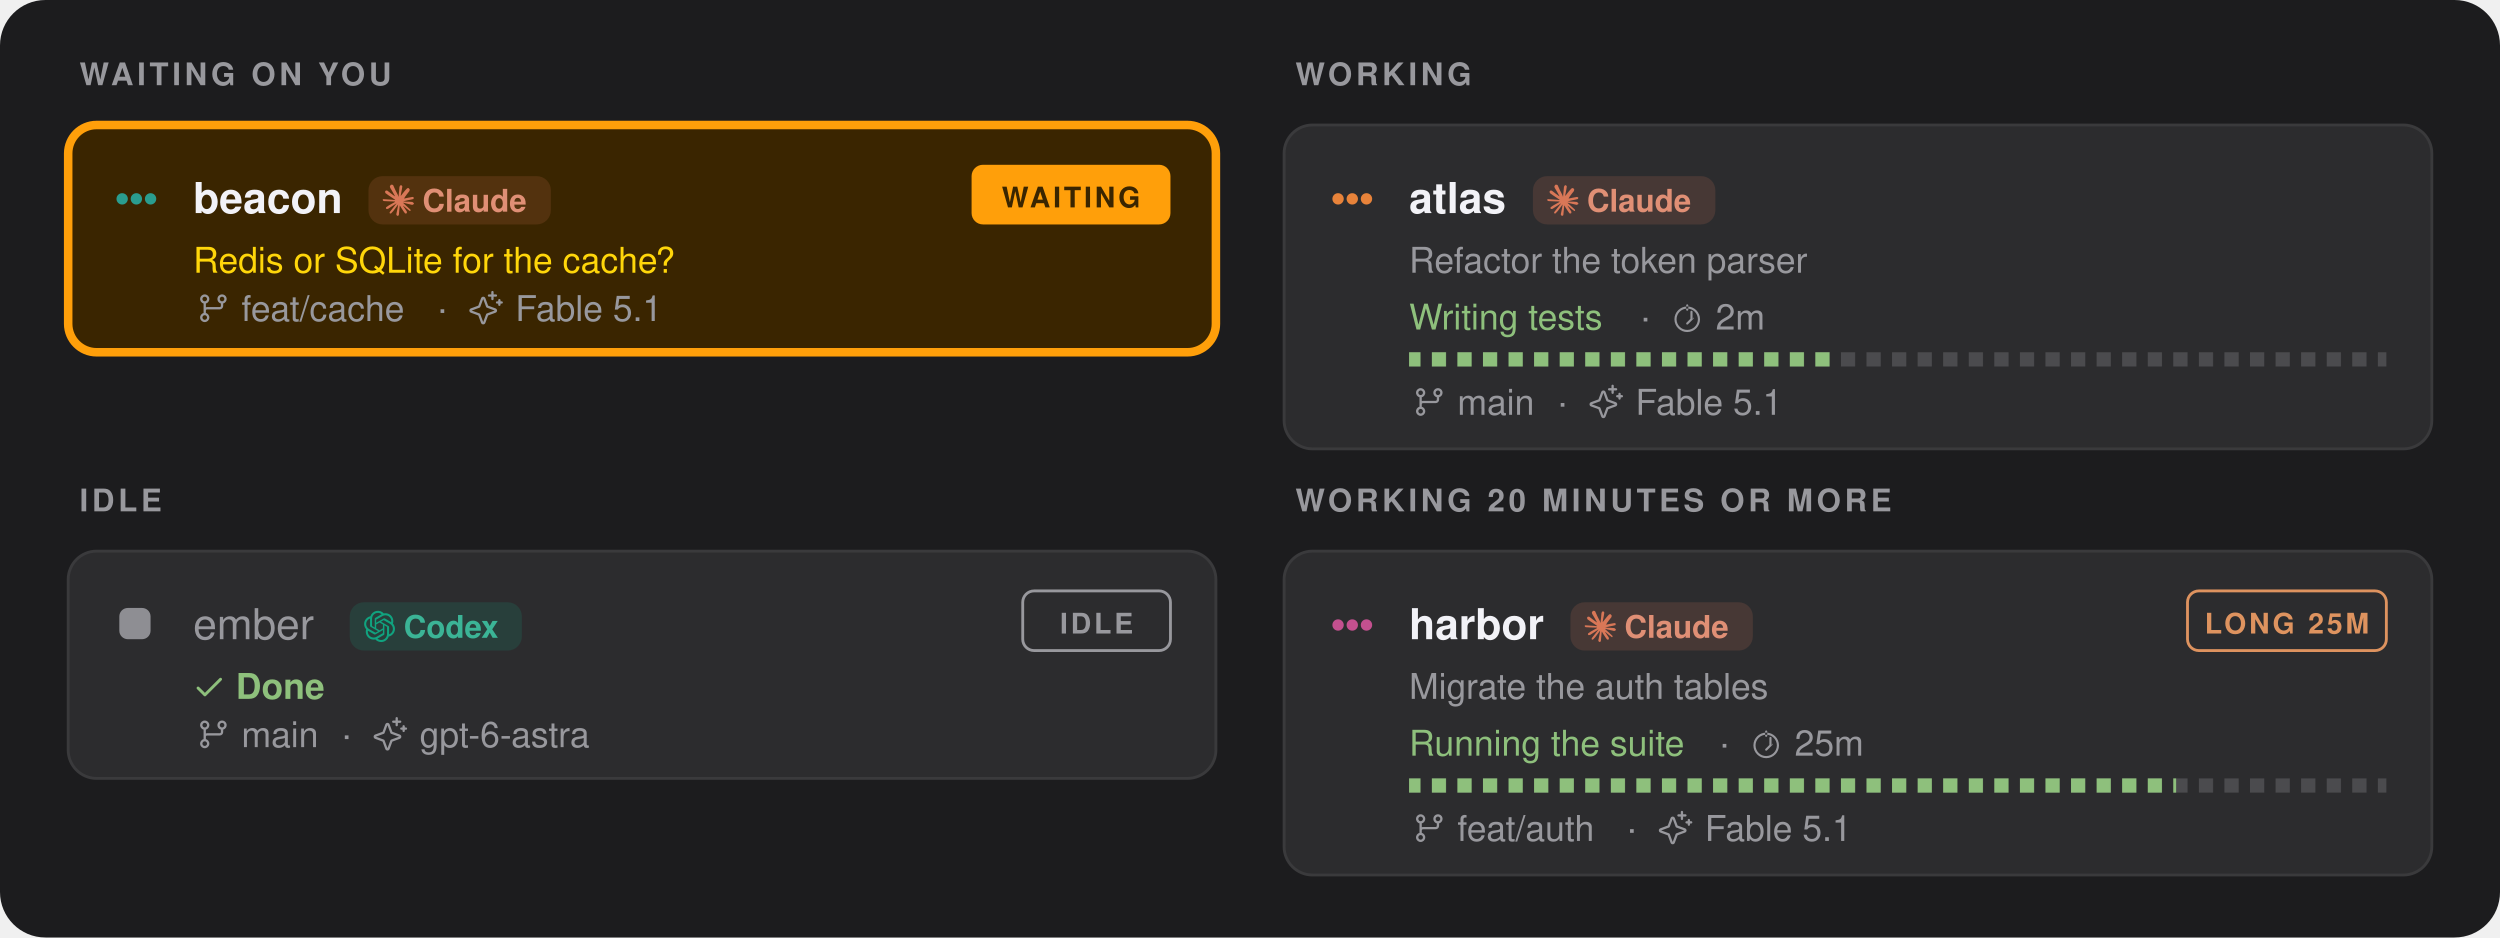
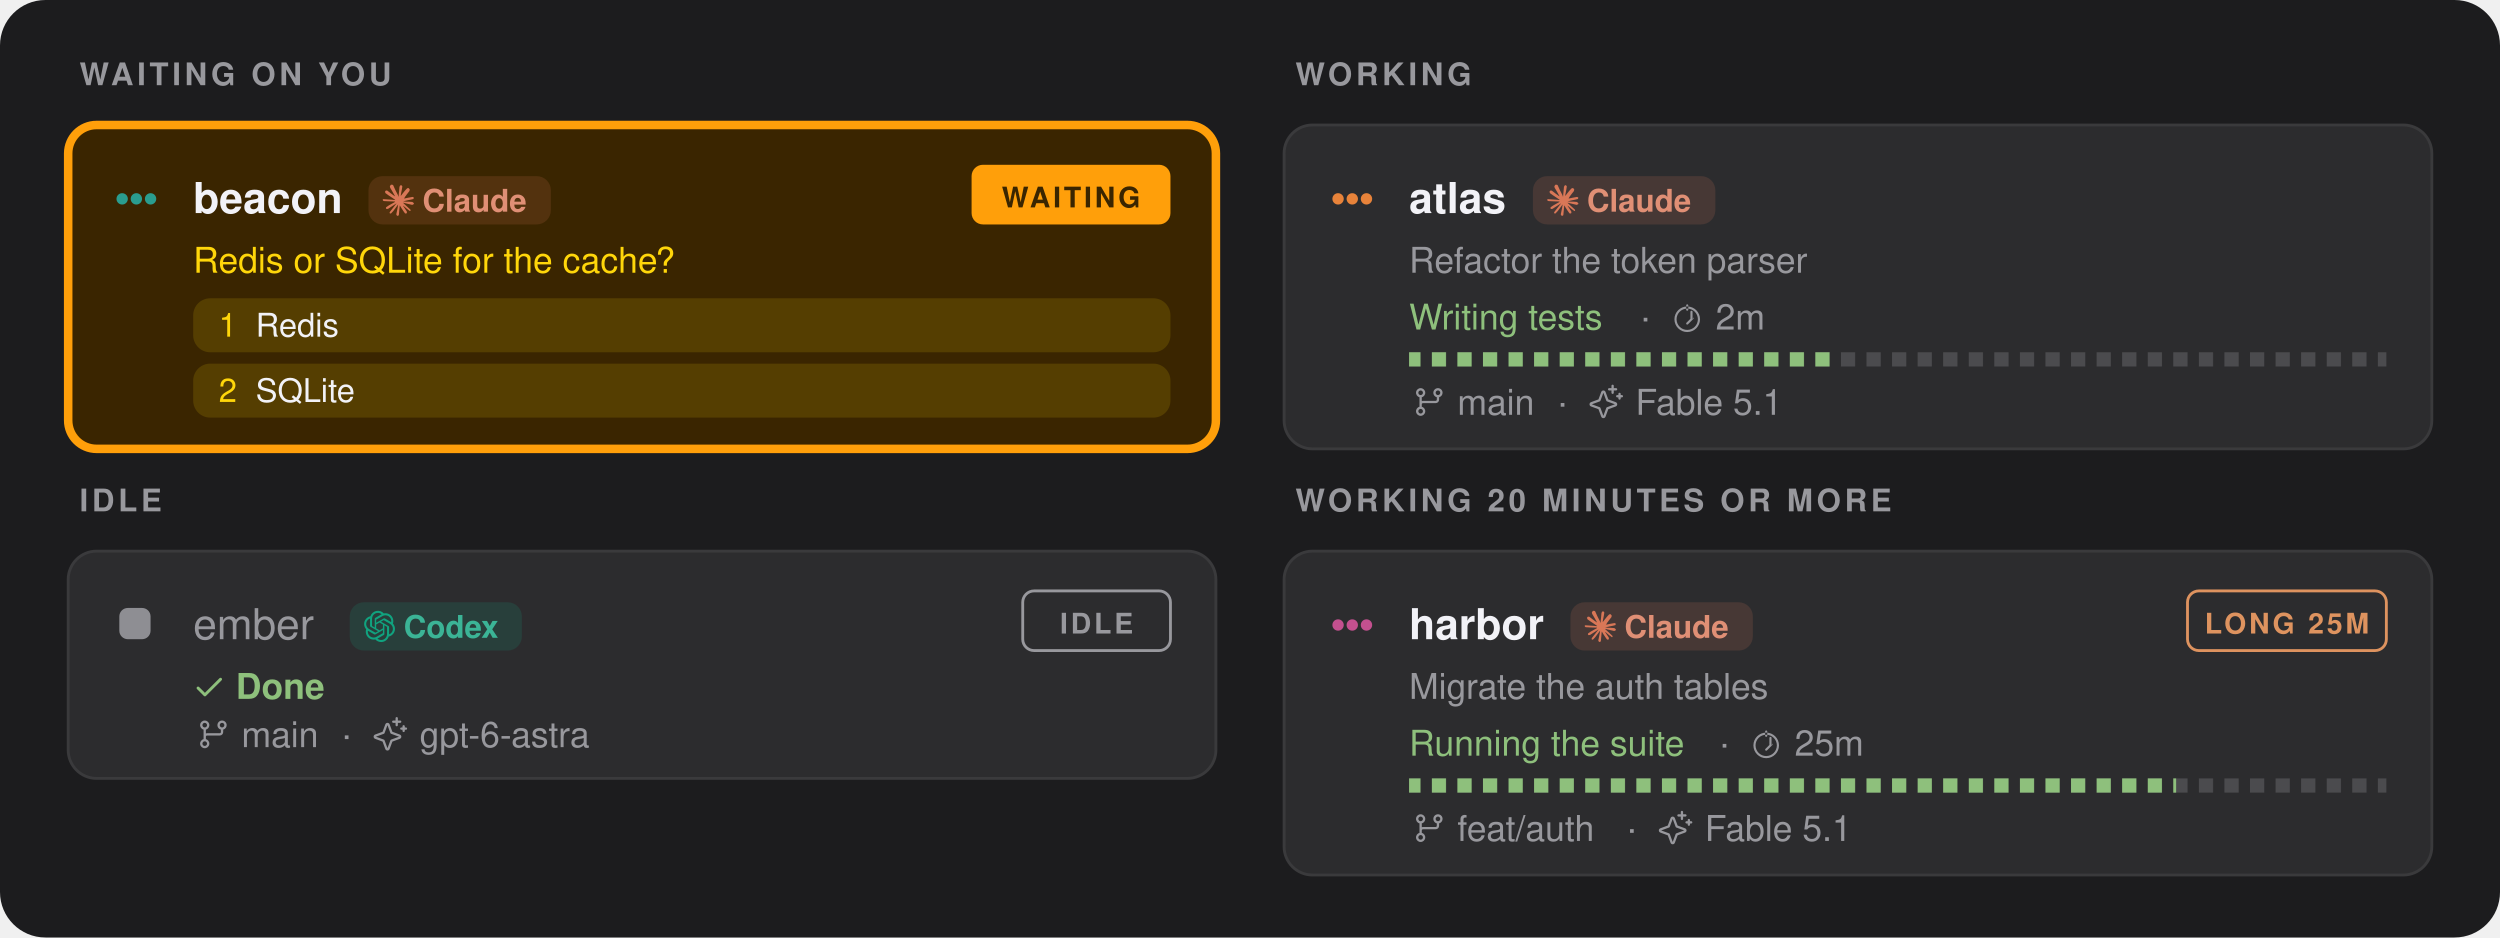
- <svg xmlns="http://www.w3.org/2000/svg" viewBox="0 0 880 330" width="880" role="img" aria-label="Four cards: one amber with a WAITING badge and its question, one at work with a report and ticks, one grey with an IDLE outline, and one at work for 25 minutes with a warm long badge">
+ <svg xmlns="http://www.w3.org/2000/svg" viewBox="0 0 880 330" width="880" role="img" aria-label="Four cards: one amber with a WAITING badge, its question and a button per answer, one at work with a report and ticks, one grey with an IDLE outline, and one at work for 25 minutes with a warm long badge">
  <defs>
    <pattern id="tickmask" width="9" height="5" patternUnits="userSpaceOnUse">
      <rect width="5" height="5" fill="#ffffff" />
    </pattern>
    <mask id="tick">
      <rect width="880" height="330" fill="url(#tickmask)" />
    </mask>
  </defs>
  <rect width="880" height="330" rx="16" fill="#1c1c1e" />
  <text x="28" y="30" fill="#98989d" font-size="11" font-weight="700" font-family="-apple-system, BlinkMacSystemFont, 'Segoe UI', Helvetica, Arial, sans-serif" letter-spacing="1.3">WAITING ON YOU</text>
-   <rect x="24" y="44" width="404" height="80" rx="10" fill="#3a2500" stroke="#ff9f0a" stroke-width="3" />
+   <rect x="24" y="44" width="404" height="114" rx="10" fill="#3a2500" stroke="#ff9f0a" stroke-width="3" />
  <circle cx="43" cy="70" r="2" fill="#2a9d8f">
    <animate attributeName="opacity" values="0.25;1;0.25" dur="1.4s" begin="0.00s" repeatCount="indefinite" />
  </circle>
  <circle cx="48" cy="70" r="2" fill="#2a9d8f">
    <animate attributeName="opacity" values="0.25;1;0.25" dur="1.4s" begin="0.18s" repeatCount="indefinite" />
  </circle>
  <circle cx="53" cy="70" r="2" fill="#2a9d8f">
    <animate attributeName="opacity" values="0.25;1;0.25" dur="1.4s" begin="0.36s" repeatCount="indefinite" />
  </circle>
  <text x="68" y="75" fill="#f2f2f7" font-size="15" font-weight="600" font-family="-apple-system, BlinkMacSystemFont, 'Segoe UI', Helvetica, Arial, sans-serif">beacon</text>
  <rect x="129.7" y="62" width="64.2" height="17" rx="5" fill="#d97757" opacity="0.16" />
  <g transform="translate(134.7,65) scale(0.4583)" fill="#d97757">
    <path d="m4.714 15.956 4.717-2.647.079-.231-.079-.128h-.231l-.789-.049-2.696-.073-2.337-.097-2.265-.121-.571-.121-.534-.704.055-.352.48-.322.686.061 1.518.103 2.277.158 1.651.097 2.447.255h.389l.055-.158-.134-.097-.103-.097L6.973 9.836l-2.55-1.688-1.336-.971-.723-.492-.364-.461-.158-1.008.656-.723.88.061.225.061.892.686 1.906 1.475 2.489 1.834.364.303.146-.103.018-.073-.164-.273-1.354-2.447-1.445-2.489-.643-1.032-.17-.619c-.061-.255-.103-.467-.103-.729L6.287.134 6.7 0l.996.134.419.364.619 1.415 1.002 2.228 1.554 3.03.455.898.243.832.091.255h.158v-.146l.128-1.706.237-2.095.231-2.696.079-.759.376-.911.747-.492.583.279.48.686-.067.443-.285 1.852-.559 2.902-.364 1.943h.212l.243-.243.984-1.305 1.651-2.064.729-.82.85-.905.546-.431h1.032l.759 1.129-.34 1.166-1.062 1.348-.88 1.141-1.263 1.7-.789 1.36.073.109.188-.018 2.853-.607 1.542-.279 1.84-.316.832.389.091.395-.328.807-1.967.486-2.307.461-3.436.814-.043.03.049.061 1.548.146.662.036h1.621l3.018.225.789.522.474.638-.079.486-1.214.619-1.639-.389-3.825-.911-1.311-.328h-.182v.109l1.093 1.069 2.003 1.809 2.507 2.331.128.577-.322.455-.34-.049-2.204-1.657-.85-.747-1.925-1.621h-.128v.17l.443.65 2.344 3.521.121 1.081-.17.352-.607.212-.668-.121-1.372-1.925L14.38 17.959l-1.141-1.943-.14.079-.674 7.255-.316.37-.729.279-.607-.461-.322-.747.322-1.475.389-1.925.316-1.53.285-1.9.17-.631-.012-.043-.14.018-1.433 1.967-2.18 2.945-1.724 1.846-.413.164-.716-.37.067-.662.401-.589 2.386-3.036 1.439-1.882.929-1.087-.006-.158h-.055l-6.338 4.116-1.129.146-.486-.455.061-.747.231-.243 1.906-1.311Z" />
  </g>
  <text x="148.7" y="74.5" fill="#e08f75" font-size="11" font-weight="600" font-family="-apple-system, BlinkMacSystemFont, 'Segoe UI', Helvetica, Arial, sans-serif">Claude</text>
  <text x="68" y="96" fill="#ffd60a" font-size="12.5" font-weight="400" font-family="-apple-system, BlinkMacSystemFont, 'Segoe UI', Helvetica, Arial, sans-serif">Redis or SQLite for the cache?</text>
-   <g transform="translate(68,102) scale(0.0508)" fill="#98989d">
-     <path d="M232,64a32,32,0,1,0-40,31v17a8,8,0,0,1-8,8H96a23.84,23.84,0,0,0-8,1.38V95a32,32,0,1,0-16,0v66a32,32,0,1,0,16,0V144a8,8,0,0,1,8-8h88a24,24,0,0,0,24-24V95A32.06,32.06,0,0,0,232,64ZM64,64A16,16,0,1,1,80,80,16,16,0,0,1,64,64ZM96,192a16,16,0,1,1-16-16A16,16,0,0,1,96,192ZM200,80a16,16,0,1,1,16-16A16,16,0,0,1,200,80Z" />
-   </g>
-   <text x="85" y="113" fill="#98989d" font-size="12.5" font-weight="400" font-family="-apple-system, BlinkMacSystemFont, 'Segoe UI', Helvetica, Arial, sans-serif">feat/cache</text>
-   <text x="153.7" y="113" fill="#98989d" font-size="12.5" font-weight="400" font-family="-apple-system, BlinkMacSystemFont, 'Segoe UI', Helvetica, Arial, sans-serif">·</text>
-   <g transform="translate(164.4,102) scale(0.0508)" fill="#98989d">
-     <path d="M197.58,129.06,146,110l-19-51.62a15.92,15.92,0,0,0-29.88,0L78,110l-51.62,19a15.92,15.92,0,0,0,0,29.88L78,178l19,51.62a15.92,15.92,0,0,0,29.88,0L146,178l51.62-19a15.92,15.92,0,0,0,0-29.88ZM137,164.22a8,8,0,0,0-4.74,4.74L112,223.85,91.78,169A8,8,0,0,0,87,164.22L32.15,144,87,123.78A8,8,0,0,0,91.78,119L112,64.15,132.22,119a8,8,0,0,0,4.74,4.74L191.85,144ZM144,40a8,8,0,0,1,8-8h16V16a8,8,0,0,1,16,0V32h16a8,8,0,0,1,0,16H184V64a8,8,0,0,1-16,0V48H152A8,8,0,0,1,144,40ZM248,88a8,8,0,0,1-8,8h-8v8a8,8,0,0,1-16,0V96h-8a8,8,0,0,1,0-16h8V72a8,8,0,0,1,16,0v8h8A8,8,0,0,1,248,88Z" />
-   </g>
-   <text x="181.4" y="113" fill="#98989d" font-size="12.5" font-weight="400" font-family="-apple-system, BlinkMacSystemFont, 'Segoe UI', Helvetica, Arial, sans-serif">Fable 5.1</text>
+   <rect x="68" y="105" width="344" height="19" rx="6" fill="#ffd60a" fill-opacity=".14" />
+   <text x="77" y="118.5" fill="#ffd60a" font-size="11.5" font-weight="500" font-family="-apple-system, BlinkMacSystemFont, 'Segoe UI', Helvetica, Arial, sans-serif">1</text>
+   <text x="90" y="118.5" fill="#f2f2f7" font-size="11.5" font-weight="500" font-family="-apple-system, BlinkMacSystemFont, 'Segoe UI', Helvetica, Arial, sans-serif">Redis</text>
+   <rect x="68" y="128" width="344" height="19" rx="6" fill="#ffd60a" fill-opacity=".14" />
+   <text x="77" y="141.5" fill="#ffd60a" font-size="11.5" font-weight="500" font-family="-apple-system, BlinkMacSystemFont, 'Segoe UI', Helvetica, Arial, sans-serif">2</text>
+   <text x="90" y="141.5" fill="#f2f2f7" font-size="11.5" font-weight="500" font-family="-apple-system, BlinkMacSystemFont, 'Segoe UI', Helvetica, Arial, sans-serif">SQLite</text>
  <g>
    <rect x="342" y="58" width="70" height="21" rx="4" fill="#ff9f0a" stroke="none" />
    <text x="377.0" y="73" fill="#3a2500" font-size="10" font-weight="700" letter-spacing="1" text-anchor="middle" font-family="-apple-system, BlinkMacSystemFont, 'Segoe UI', Helvetica, Arial, sans-serif">WAITING</text>
  </g>
  <text x="456" y="30" fill="#98989d" font-size="11" font-weight="700" font-family="-apple-system, BlinkMacSystemFont, 'Segoe UI', Helvetica, Arial, sans-serif" letter-spacing="1.3">WORKING</text>
  <rect x="452" y="44" width="404" height="114" rx="10" fill="#2c2c2e" stroke="#3a3a3c" />
  <circle cx="471" cy="70" r="2" fill="#e8833a">
    <animate attributeName="opacity" values="0.25;1;0.25" dur="1.4s" begin="0.00s" repeatCount="indefinite" />
  </circle>
  <circle cx="476" cy="70" r="2" fill="#e8833a">
    <animate attributeName="opacity" values="0.25;1;0.25" dur="1.4s" begin="0.18s" repeatCount="indefinite" />
  </circle>
  <circle cx="481" cy="70" r="2" fill="#e8833a">
    <animate attributeName="opacity" values="0.25;1;0.25" dur="1.4s" begin="0.36s" repeatCount="indefinite" />
  </circle>
  <text x="496" y="75" fill="#f2f2f7" font-size="15" font-weight="600" font-family="-apple-system, BlinkMacSystemFont, 'Segoe UI', Helvetica, Arial, sans-serif">atlas</text>
  <rect x="539.6" y="62" width="64.2" height="17" rx="5" fill="#d97757" opacity="0.16" />
  <g transform="translate(544.6,65) scale(0.4583)" fill="#d97757">
    <path d="m4.714 15.956 4.717-2.647.079-.231-.079-.128h-.231l-.789-.049-2.696-.073-2.337-.097-2.265-.121-.571-.121-.534-.704.055-.352.48-.322.686.061 1.518.103 2.277.158 1.651.097 2.447.255h.389l.055-.158-.134-.097-.103-.097L6.973 9.836l-2.55-1.688-1.336-.971-.723-.492-.364-.461-.158-1.008.656-.723.88.061.225.061.892.686 1.906 1.475 2.489 1.834.364.303.146-.103.018-.073-.164-.273-1.354-2.447-1.445-2.489-.643-1.032-.17-.619c-.061-.255-.103-.467-.103-.729L6.287.134 6.7 0l.996.134.419.364.619 1.415 1.002 2.228 1.554 3.03.455.898.243.832.091.255h.158v-.146l.128-1.706.237-2.095.231-2.696.079-.759.376-.911.747-.492.583.279.48.686-.067.443-.285 1.852-.559 2.902-.364 1.943h.212l.243-.243.984-1.305 1.651-2.064.729-.82.85-.905.546-.431h1.032l.759 1.129-.34 1.166-1.062 1.348-.88 1.141-1.263 1.7-.789 1.36.073.109.188-.018 2.853-.607 1.542-.279 1.84-.316.832.389.091.395-.328.807-1.967.486-2.307.461-3.436.814-.043.03.049.061 1.548.146.662.036h1.621l3.018.225.789.522.474.638-.079.486-1.214.619-1.639-.389-3.825-.911-1.311-.328h-.182v.109l1.093 1.069 2.003 1.809 2.507 2.331.128.577-.322.455-.34-.049-2.204-1.657-.85-.747-1.925-1.621h-.128v.17l.443.65 2.344 3.521.121 1.081-.17.352-.607.212-.668-.121-1.372-1.925L14.38 17.959l-1.141-1.943-.14.079-.674 7.255-.316.37-.729.279-.607-.461-.322-.747.322-1.475.389-1.925.316-1.53.285-1.9.17-.631-.012-.043-.14.018-1.433 1.967-2.18 2.945-1.724 1.846-.413.164-.716-.37.067-.662.401-.589 2.386-3.036 1.439-1.882.929-1.087-.006-.158h-.055l-6.338 4.116-1.129.146-.486-.455.061-.747.231-.243 1.906-1.311Z" />
  </g>
  <text x="558.6" y="74.5" fill="#e08f75" font-size="11" font-weight="600" font-family="-apple-system, BlinkMacSystemFont, 'Segoe UI', Helvetica, Arial, sans-serif">Claude</text>
  <text x="496" y="96" fill="#98989d" font-size="12.5" font-weight="400" font-family="-apple-system, BlinkMacSystemFont, 'Segoe UI', Helvetica, Arial, sans-serif">Refactor the token parser</text>
  <text x="496" y="116" fill="#8ec07c" font-size="12.5" font-weight="400" font-family="-apple-system, BlinkMacSystemFont, 'Segoe UI', Helvetica, Arial, sans-serif">Writing tests</text>
  <text x="577.2" y="116" fill="#98989d" font-size="12.5" font-weight="400" font-family="-apple-system, BlinkMacSystemFont, 'Segoe UI', Helvetica, Arial, sans-serif">·</text>
  <g transform="translate(587.9,106) scale(0.0469)" fill="#98989d">
    <path d="M128,40a96,96,0,1,0,96,96A96.11,96.11,0,0,0,128,40Zm0,176a80,80,0,1,1,80-80A80.09,80.09,0,0,1,128,216Zm45.66-93.66a8,8,0,0,1,0,11.32l-40,40a8,8,0,0,1-11.32-11.32L152,132.69V80a8,8,0,0,1,16,0v58.34ZM128,72a8,8,0,0,1-8-8V32a8,8,0,0,1,16,0V64A8,8,0,0,1,128,72Z" />
  </g>
  <text x="603.9" y="116" fill="#98989d" font-size="12.5" font-weight="400" font-family="-apple-system, BlinkMacSystemFont, 'Segoe UI', Helvetica, Arial, sans-serif">2m</text>
  <g mask="url(#tick)">
    <rect x="496" y="124" width="344" height="5" fill="#f2f2f7" opacity="0.16" />
    <rect x="496" y="124" width="150" height="5" fill="#8ec07c" />
  </g>
  <g transform="translate(496,135) scale(0.0508)" fill="#98989d">
    <path d="M232,64a32,32,0,1,0-40,31v17a8,8,0,0,1-8,8H96a23.84,23.84,0,0,0-8,1.38V95a32,32,0,1,0-16,0v66a32,32,0,1,0,16,0V144a8,8,0,0,1,8-8h88a24,24,0,0,0,24-24V95A32.06,32.06,0,0,0,232,64ZM64,64A16,16,0,1,1,80,80,16,16,0,0,1,64,64ZM96,192a16,16,0,1,1-16-16A16,16,0,0,1,96,192ZM200,80a16,16,0,1,1,16-16A16,16,0,0,1,200,80Z" />
  </g>
  <text x="513" y="146" fill="#98989d" font-size="12.5" font-weight="400" font-family="-apple-system, BlinkMacSystemFont, 'Segoe UI', Helvetica, Arial, sans-serif">main</text>
  <text x="548.0" y="146" fill="#98989d" font-size="12.5" font-weight="400" font-family="-apple-system, BlinkMacSystemFont, 'Segoe UI', Helvetica, Arial, sans-serif">·</text>
  <g transform="translate(558.7,135) scale(0.0508)" fill="#98989d">
    <path d="M197.58,129.06,146,110l-19-51.62a15.92,15.92,0,0,0-29.88,0L78,110l-51.62,19a15.92,15.92,0,0,0,0,29.88L78,178l19,51.62a15.92,15.92,0,0,0,29.88,0L146,178l51.62-19a15.92,15.92,0,0,0,0-29.88ZM137,164.22a8,8,0,0,0-4.74,4.74L112,223.85,91.78,169A8,8,0,0,0,87,164.22L32.15,144,87,123.78A8,8,0,0,0,91.78,119L112,64.15,132.22,119a8,8,0,0,0,4.74,4.74L191.85,144ZM144,40a8,8,0,0,1,8-8h16V16a8,8,0,0,1,16,0V32h16a8,8,0,0,1,0,16H184V64a8,8,0,0,1-16,0V48H152A8,8,0,0,1,144,40ZM248,88a8,8,0,0,1-8,8h-8v8a8,8,0,0,1-16,0V96h-8a8,8,0,0,1,0-16h8V72a8,8,0,0,1,16,0v8h8A8,8,0,0,1,248,88Z" />
  </g>
  <text x="575.7" y="146" fill="#98989d" font-size="12.5" font-weight="400" font-family="-apple-system, BlinkMacSystemFont, 'Segoe UI', Helvetica, Arial, sans-serif">Fable 5.1</text>
  <text x="28" y="180" fill="#98989d" font-size="11" font-weight="700" font-family="-apple-system, BlinkMacSystemFont, 'Segoe UI', Helvetica, Arial, sans-serif" letter-spacing="1.3">IDLE</text>
  <rect x="24" y="194" width="404" height="80" rx="10" fill="#2c2c2e" stroke="#3a3a3c" />
  <rect x="42" y="214" width="11" height="11" rx="3" fill="#8e8e93" />
  <text x="68" y="225" fill="#98989d" font-size="15" font-weight="500" font-family="-apple-system, BlinkMacSystemFont, 'Segoe UI', Helvetica, Arial, sans-serif">ember</text>
  <rect x="123.1" y="212" width="60.6" height="17" rx="5" fill="#10a37f" opacity="0.16" />
  <g transform="translate(128.1,215) scale(0.4583)" fill="#10a37f">
    <path d="M22.282 9.821a5.985 5.985 0 0 0-.516-4.911 6.046 6.046 0 0 0-6.51-2.9A6.065 6.065 0 0 0 4.981 4.182a5.985 5.985 0 0 0-3.998 2.9 6.046 6.046 0 0 0 .743 7.097 5.98 5.98 0 0 0 .511 4.911 6.051 6.051 0 0 0 6.515 2.9A5.985 5.985 0 0 0 13.26 24a6.056 6.056 0 0 0 5.772-4.206 5.989 5.989 0 0 0 3.998-2.9 6.056 6.056 0 0 0-.748-7.073zm-9.022 12.608a4.476 4.476 0 0 1-2.876-1.041l.142-.08 4.778-2.758a.795.795 0 0 0 .393-.681v-6.737l2.02 1.169a.071.071 0 0 1 .038.052v5.583a4.504 4.504 0 0 1-4.495 4.494zm-9.661-4.125a4.471 4.471 0 0 1-.535-3.014l.142.085 4.783 2.758a.771.771 0 0 0 .781 0l5.843-3.369v2.332a.08.08 0 0 1-.033.061L9.74 19.95a4.499 4.499 0 0 1-6.141-1.646zM2.341 7.896a4.485 4.485 0 0 1 2.365-1.973V11.6a.766.766 0 0 0 .388.676l5.814 3.354-2.02 1.169a.076.076 0 0 1-.071 0l-4.83-2.787A4.504 4.504 0 0 1 2.341 7.872zm16.596 3.856L13.104 8.364 15.119 7.2a.076.076 0 0 1 .071 0l4.83 2.791a4.494 4.494 0 0 1-.676 8.104v-5.677a.79.79 0 0 0-.407-.667zm2.011-3.023l-.142-.085-4.774-2.782a.776.776 0 0 0-.785 0L9.409 9.23V6.897a.066.066 0 0 1 .028-.061l4.83-2.787a4.499 4.499 0 0 1 6.68 4.66zM8.306 12.863l-2.02-1.164a.08.08 0 0 1-.038-.057V6.074a4.499 4.499 0 0 1 7.376-3.454l-.142.081L8.704 5.459a.795.795 0 0 0-.393.681zm1.098-2.365l2.602-1.5 2.607 1.5v2.999l-2.597 1.5-2.607-1.5Z" />
  </g>
  <text x="142.1" y="224.5" fill="#3bb496" font-size="11" font-weight="600" font-family="-apple-system, BlinkMacSystemFont, 'Segoe UI', Helvetica, Arial, sans-serif">Codex</text>
  <g transform="translate(68,236) scale(0.043)" fill="#8ec07c">
    <path d="M232.49,80.49l-128,128a12,12,0,0,1-17,0l-56-56a12,12,0,1,1,17-17L96,183,215.51,63.51a12,12,0,0,1,17,17Z" />
  </g>
  <text x="83" y="246" fill="#8ec07c" font-size="12.5" font-weight="600" font-family="-apple-system, BlinkMacSystemFont, 'Segoe UI', Helvetica, Arial, sans-serif">Done</text>
  <g transform="translate(68,252) scale(0.0508)" fill="#98989d">
    <path d="M232,64a32,32,0,1,0-40,31v17a8,8,0,0,1-8,8H96a23.84,23.84,0,0,0-8,1.38V95a32,32,0,1,0-16,0v66a32,32,0,1,0,16,0V144a8,8,0,0,1,8-8h88a24,24,0,0,0,24-24V95A32.06,32.06,0,0,0,232,64ZM64,64A16,16,0,1,1,80,80,16,16,0,0,1,64,64ZM96,192a16,16,0,1,1-16-16A16,16,0,0,1,96,192ZM200,80a16,16,0,1,1,16-16A16,16,0,0,1,200,80Z" />
  </g>
  <text x="85" y="263" fill="#98989d" font-size="12.5" font-weight="400" font-family="-apple-system, BlinkMacSystemFont, 'Segoe UI', Helvetica, Arial, sans-serif">main</text>
  <text x="120.0" y="263" fill="#98989d" font-size="12.5" font-weight="400" font-family="-apple-system, BlinkMacSystemFont, 'Segoe UI', Helvetica, Arial, sans-serif">·</text>
  <g transform="translate(130.7,252) scale(0.0508)" fill="#98989d">
    <path d="M197.58,129.06,146,110l-19-51.62a15.92,15.92,0,0,0-29.88,0L78,110l-51.62,19a15.92,15.92,0,0,0,0,29.88L78,178l19,51.62a15.92,15.92,0,0,0,29.88,0L146,178l51.62-19a15.92,15.92,0,0,0,0-29.88ZM137,164.22a8,8,0,0,0-4.74,4.74L112,223.85,91.78,169A8,8,0,0,0,87,164.22L32.15,144,87,123.78A8,8,0,0,0,91.78,119L112,64.15,132.22,119a8,8,0,0,0,4.74,4.74L191.85,144ZM144,40a8,8,0,0,1,8-8h16V16a8,8,0,0,1,16,0V32h16a8,8,0,0,1,0,16H184V64a8,8,0,0,1-16,0V48H152A8,8,0,0,1,144,40ZM248,88a8,8,0,0,1-8,8h-8v8a8,8,0,0,1-16,0V96h-8a8,8,0,0,1,0-16h8V72a8,8,0,0,1,16,0v8h8A8,8,0,0,1,248,88Z" />
  </g>
  <text x="147.7" y="263" fill="#98989d" font-size="12.5" font-weight="400" font-family="-apple-system, BlinkMacSystemFont, 'Segoe UI', Helvetica, Arial, sans-serif">gpt-6-astra</text>
  <g>
    <rect x="360" y="208" width="52" height="21" rx="4" fill="none" stroke="#98989d" />
    <text x="386.0" y="223" fill="#98989d" font-size="10" font-weight="700" letter-spacing="1" text-anchor="middle" font-family="-apple-system, BlinkMacSystemFont, 'Segoe UI', Helvetica, Arial, sans-serif">IDLE</text>
  </g>
  <text x="456" y="180" fill="#98989d" font-size="11" font-weight="700" font-family="-apple-system, BlinkMacSystemFont, 'Segoe UI', Helvetica, Arial, sans-serif" letter-spacing="1.3">WORKING 20 MINUTES OR MORE</text>
  <rect x="452" y="194" width="404" height="114" rx="10" fill="#2c2c2e" stroke="#3a3a3c" />
  <circle cx="471" cy="220" r="2" fill="#c4508f">
    <animate attributeName="opacity" values="0.25;1;0.25" dur="1.4s" begin="0.00s" repeatCount="indefinite" />
  </circle>
  <circle cx="476" cy="220" r="2" fill="#c4508f">
    <animate attributeName="opacity" values="0.25;1;0.25" dur="1.4s" begin="0.18s" repeatCount="indefinite" />
  </circle>
  <circle cx="481" cy="220" r="2" fill="#c4508f">
    <animate attributeName="opacity" values="0.25;1;0.25" dur="1.4s" begin="0.36s" repeatCount="indefinite" />
  </circle>
  <text x="496" y="225" fill="#f2f2f7" font-size="15" font-weight="600" font-family="-apple-system, BlinkMacSystemFont, 'Segoe UI', Helvetica, Arial, sans-serif">harbor</text>
  <rect x="552.8" y="212" width="64.2" height="17" rx="5" fill="#d97757" opacity="0.16" />
  <g transform="translate(557.8,215) scale(0.4583)" fill="#d97757">
    <path d="m4.714 15.956 4.717-2.647.079-.231-.079-.128h-.231l-.789-.049-2.696-.073-2.337-.097-2.265-.121-.571-.121-.534-.704.055-.352.48-.322.686.061 1.518.103 2.277.158 1.651.097 2.447.255h.389l.055-.158-.134-.097-.103-.097L6.973 9.836l-2.55-1.688-1.336-.971-.723-.492-.364-.461-.158-1.008.656-.723.88.061.225.061.892.686 1.906 1.475 2.489 1.834.364.303.146-.103.018-.073-.164-.273-1.354-2.447-1.445-2.489-.643-1.032-.17-.619c-.061-.255-.103-.467-.103-.729L6.287.134 6.7 0l.996.134.419.364.619 1.415 1.002 2.228 1.554 3.03.455.898.243.832.091.255h.158v-.146l.128-1.706.237-2.095.231-2.696.079-.759.376-.911.747-.492.583.279.48.686-.067.443-.285 1.852-.559 2.902-.364 1.943h.212l.243-.243.984-1.305 1.651-2.064.729-.82.85-.905.546-.431h1.032l.759 1.129-.34 1.166-1.062 1.348-.88 1.141-1.263 1.7-.789 1.36.073.109.188-.018 2.853-.607 1.542-.279 1.84-.316.832.389.091.395-.328.807-1.967.486-2.307.461-3.436.814-.043.03.049.061 1.548.146.662.036h1.621l3.018.225.789.522.474.638-.079.486-1.214.619-1.639-.389-3.825-.911-1.311-.328h-.182v.109l1.093 1.069 2.003 1.809 2.507 2.331.128.577-.322.455-.34-.049-2.204-1.657-.85-.747-1.925-1.621h-.128v.17l.443.65 2.344 3.521.121 1.081-.17.352-.607.212-.668-.121-1.372-1.925L14.38 17.959l-1.141-1.943-.14.079-.674 7.255-.316.37-.729.279-.607-.461-.322-.747.322-1.475.389-1.925.316-1.53.285-1.9.17-.631-.012-.043-.14.018-1.433 1.967-2.18 2.945-1.724 1.846-.413.164-.716-.37.067-.662.401-.589 2.386-3.036 1.439-1.882.929-1.087-.006-.158h-.055l-6.338 4.116-1.129.146-.486-.455.061-.747.231-.243 1.906-1.311Z" />
  </g>
  <text x="571.8" y="224.5" fill="#e08f75" font-size="11" font-weight="600" font-family="-apple-system, BlinkMacSystemFont, 'Segoe UI', Helvetica, Arial, sans-serif">Claude</text>
  <text x="496" y="246" fill="#98989d" font-size="12.5" font-weight="400" font-family="-apple-system, BlinkMacSystemFont, 'Segoe UI', Helvetica, Arial, sans-serif">Migrate the auth tables</text>
  <text x="496" y="266" fill="#8ec07c" font-size="12.5" font-weight="400" font-family="-apple-system, BlinkMacSystemFont, 'Segoe UI', Helvetica, Arial, sans-serif">Running the suite</text>
  <text x="605.0" y="266" fill="#98989d" font-size="12.5" font-weight="400" font-family="-apple-system, BlinkMacSystemFont, 'Segoe UI', Helvetica, Arial, sans-serif">·</text>
  <g transform="translate(615.7,256) scale(0.0469)" fill="#98989d">
    <path d="M128,40a96,96,0,1,0,96,96A96.11,96.11,0,0,0,128,40Zm0,176a80,80,0,1,1,80-80A80.09,80.09,0,0,1,128,216Zm45.66-93.66a8,8,0,0,1,0,11.32l-40,40a8,8,0,0,1-11.32-11.32L152,132.69V80a8,8,0,0,1,16,0v58.34ZM128,72a8,8,0,0,1-8-8V32a8,8,0,0,1,16,0V64A8,8,0,0,1,128,72Z" />
  </g>
  <text x="631.7" y="266" fill="#98989d" font-size="12.5" font-weight="400" font-family="-apple-system, BlinkMacSystemFont, 'Segoe UI', Helvetica, Arial, sans-serif">25m</text>
  <g mask="url(#tick)">
    <rect x="496" y="274" width="344" height="5" fill="#f2f2f7" opacity="0.16" />
    <rect x="496" y="274" width="270" height="5" fill="#8ec07c" />
  </g>
  <g transform="translate(496,285) scale(0.0508)" fill="#98989d">
    <path d="M232,64a32,32,0,1,0-40,31v17a8,8,0,0,1-8,8H96a23.84,23.84,0,0,0-8,1.38V95a32,32,0,1,0-16,0v66a32,32,0,1,0,16,0V144a8,8,0,0,1,8-8h88a24,24,0,0,0,24-24V95A32.06,32.06,0,0,0,232,64ZM64,64A16,16,0,1,1,80,80,16,16,0,0,1,64,64ZM96,192a16,16,0,1,1-16-16A16,16,0,0,1,96,192ZM200,80a16,16,0,1,1,16-16A16,16,0,0,1,200,80Z" />
  </g>
  <text x="513" y="296" fill="#98989d" font-size="12.5" font-weight="400" font-family="-apple-system, BlinkMacSystemFont, 'Segoe UI', Helvetica, Arial, sans-serif">feat/auth</text>
  <text x="572.4" y="296" fill="#98989d" font-size="12.5" font-weight="400" font-family="-apple-system, BlinkMacSystemFont, 'Segoe UI', Helvetica, Arial, sans-serif">·</text>
  <g transform="translate(583.1,285) scale(0.0508)" fill="#98989d">
    <path d="M197.58,129.06,146,110l-19-51.62a15.92,15.92,0,0,0-29.88,0L78,110l-51.62,19a15.92,15.92,0,0,0,0,29.88L78,178l19,51.62a15.92,15.92,0,0,0,29.88,0L146,178l51.62-19a15.92,15.92,0,0,0,0-29.88ZM137,164.22a8,8,0,0,0-4.74,4.74L112,223.85,91.78,169A8,8,0,0,0,87,164.22L32.15,144,87,123.78A8,8,0,0,0,91.78,119L112,64.15,132.22,119a8,8,0,0,0,4.74,4.74L191.85,144ZM144,40a8,8,0,0,1,8-8h16V16a8,8,0,0,1,16,0V32h16a8,8,0,0,1,0,16H184V64a8,8,0,0,1-16,0V48H152A8,8,0,0,1,144,40ZM248,88a8,8,0,0,1-8,8h-8v8a8,8,0,0,1-16,0V96h-8a8,8,0,0,1,0-16h8V72a8,8,0,0,1,16,0v8h8A8,8,0,0,1,248,88Z" />
  </g>
  <text x="600.1" y="296" fill="#98989d" font-size="12.5" font-weight="400" font-family="-apple-system, BlinkMacSystemFont, 'Segoe UI', Helvetica, Arial, sans-serif">Fable 5.1</text>
  <rect x="770" y="208" width="70" height="21" rx="4" fill="none" stroke="#de935f" />
  <text x="805.0" y="223" fill="#de935f" font-size="10" font-weight="700" letter-spacing="1" text-anchor="middle" font-family="-apple-system, BlinkMacSystemFont, 'Segoe UI', Helvetica, Arial, sans-serif">LONG 25M</text>
</svg>
